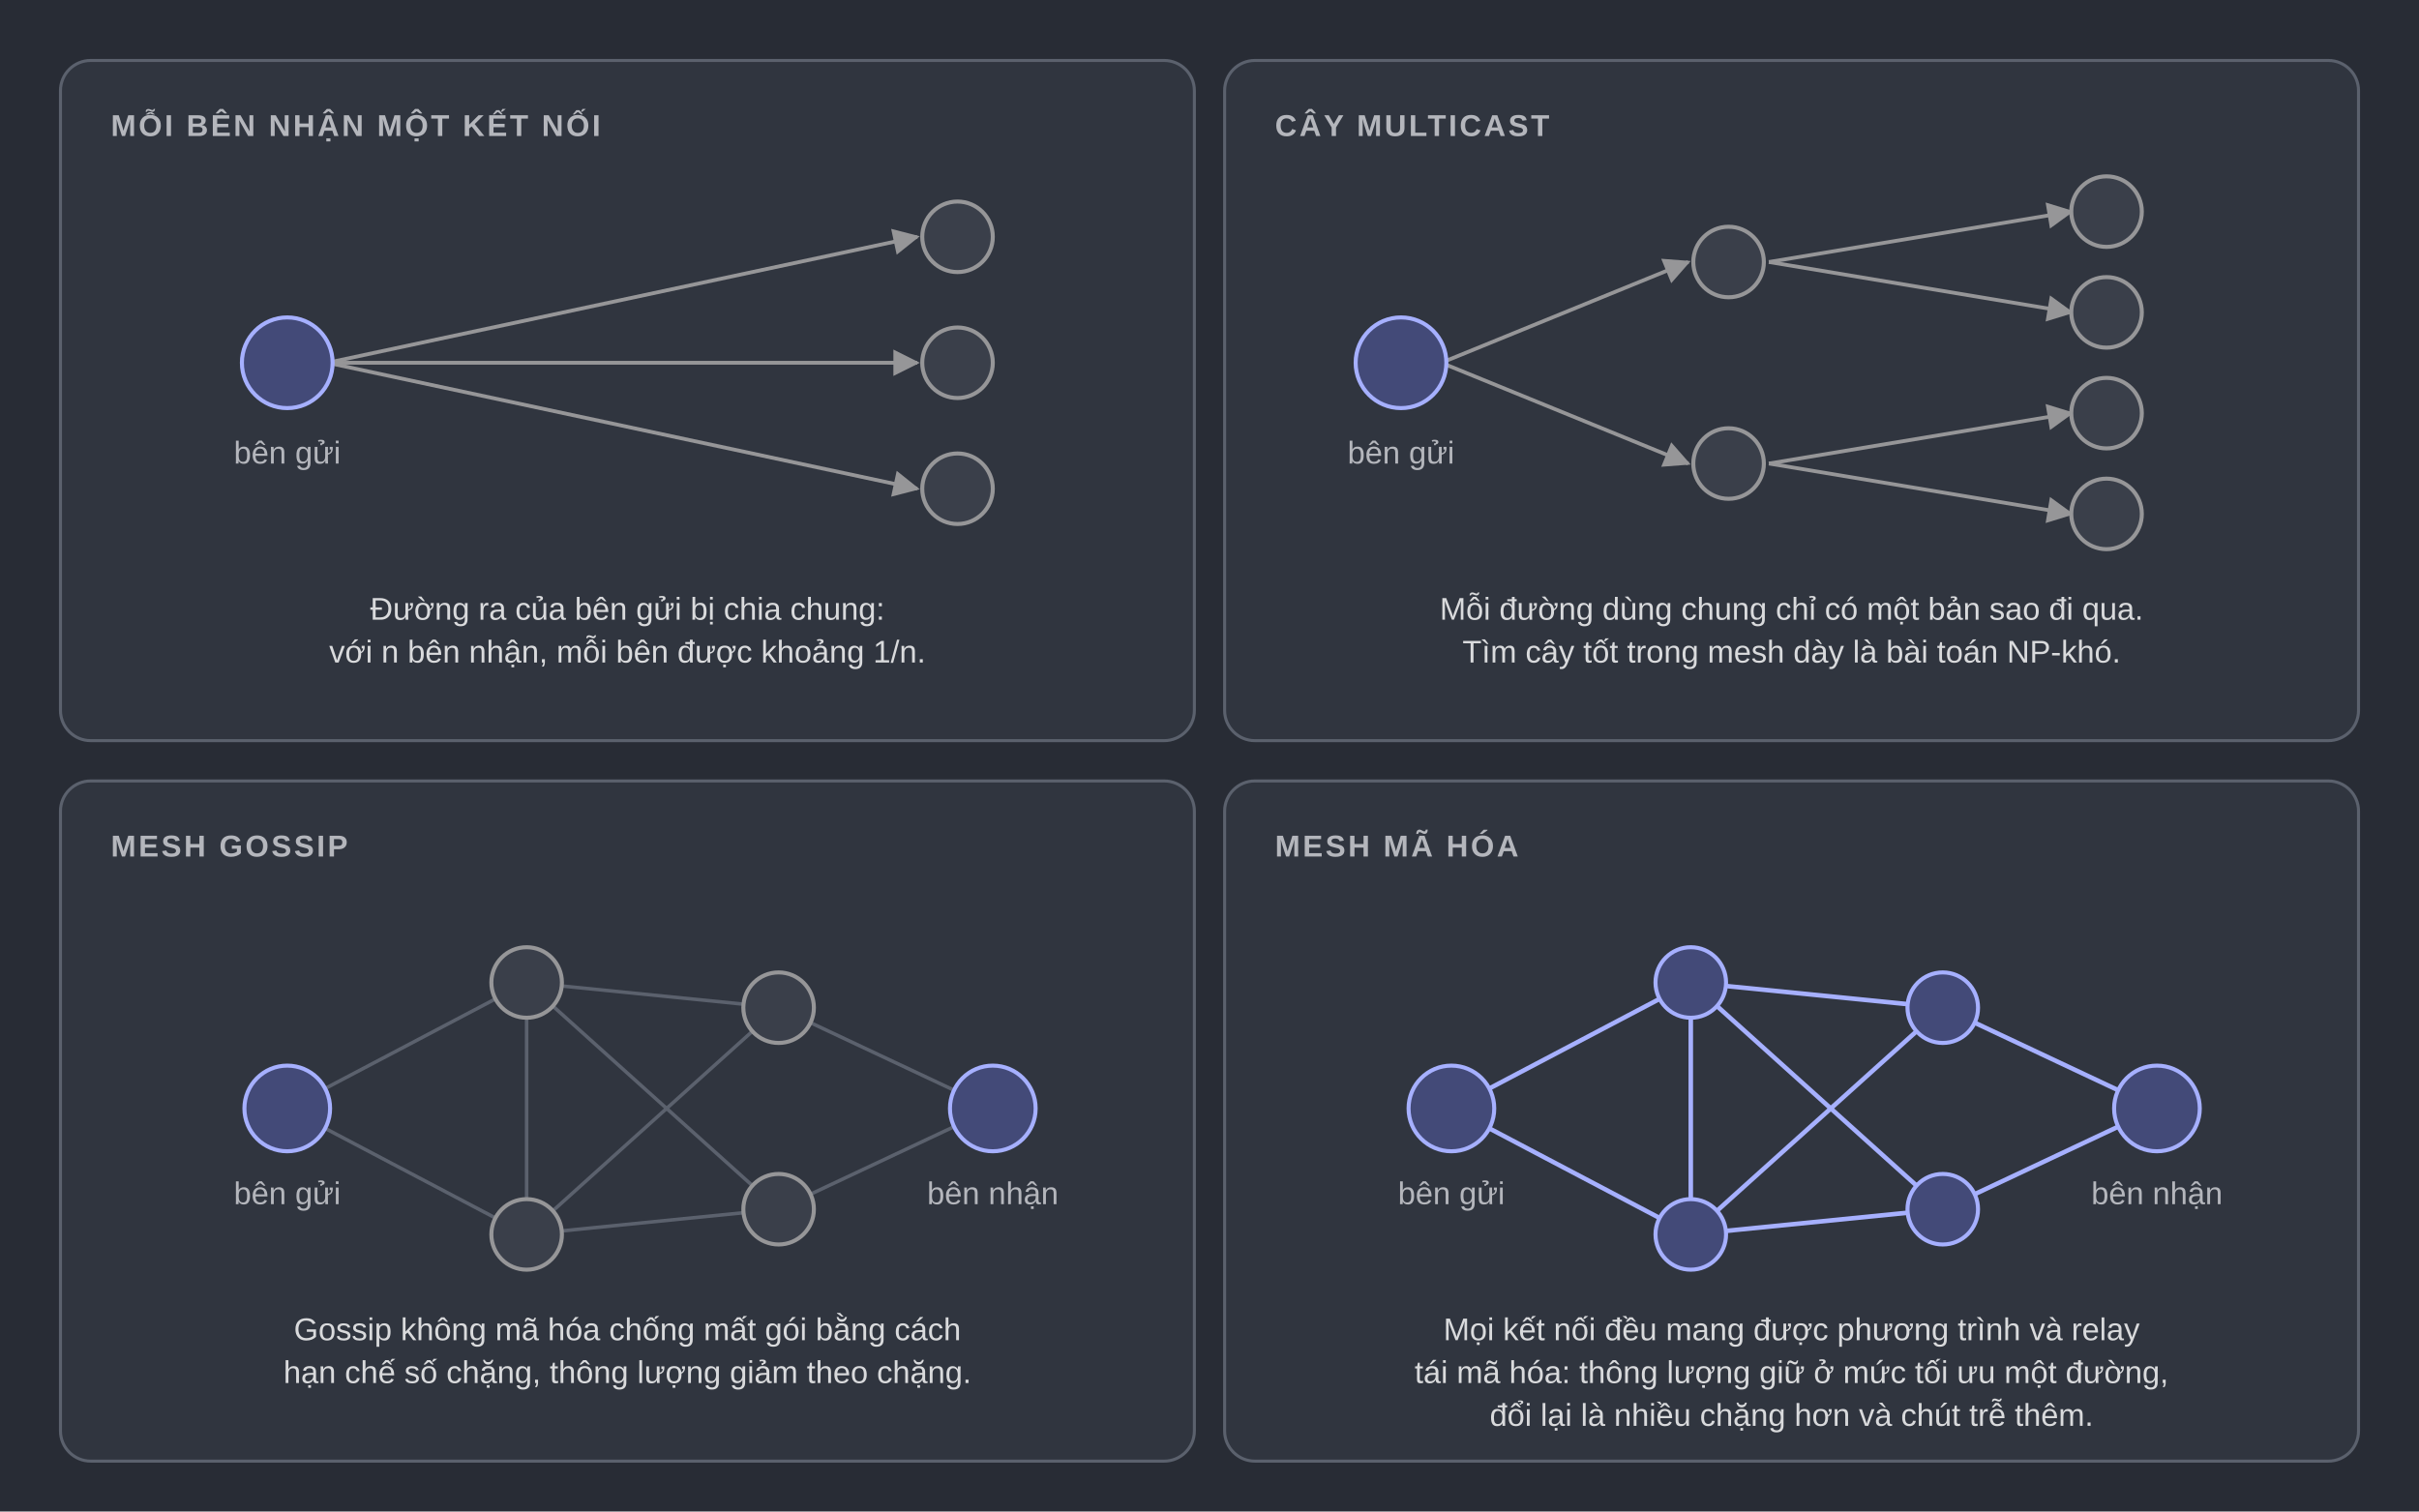
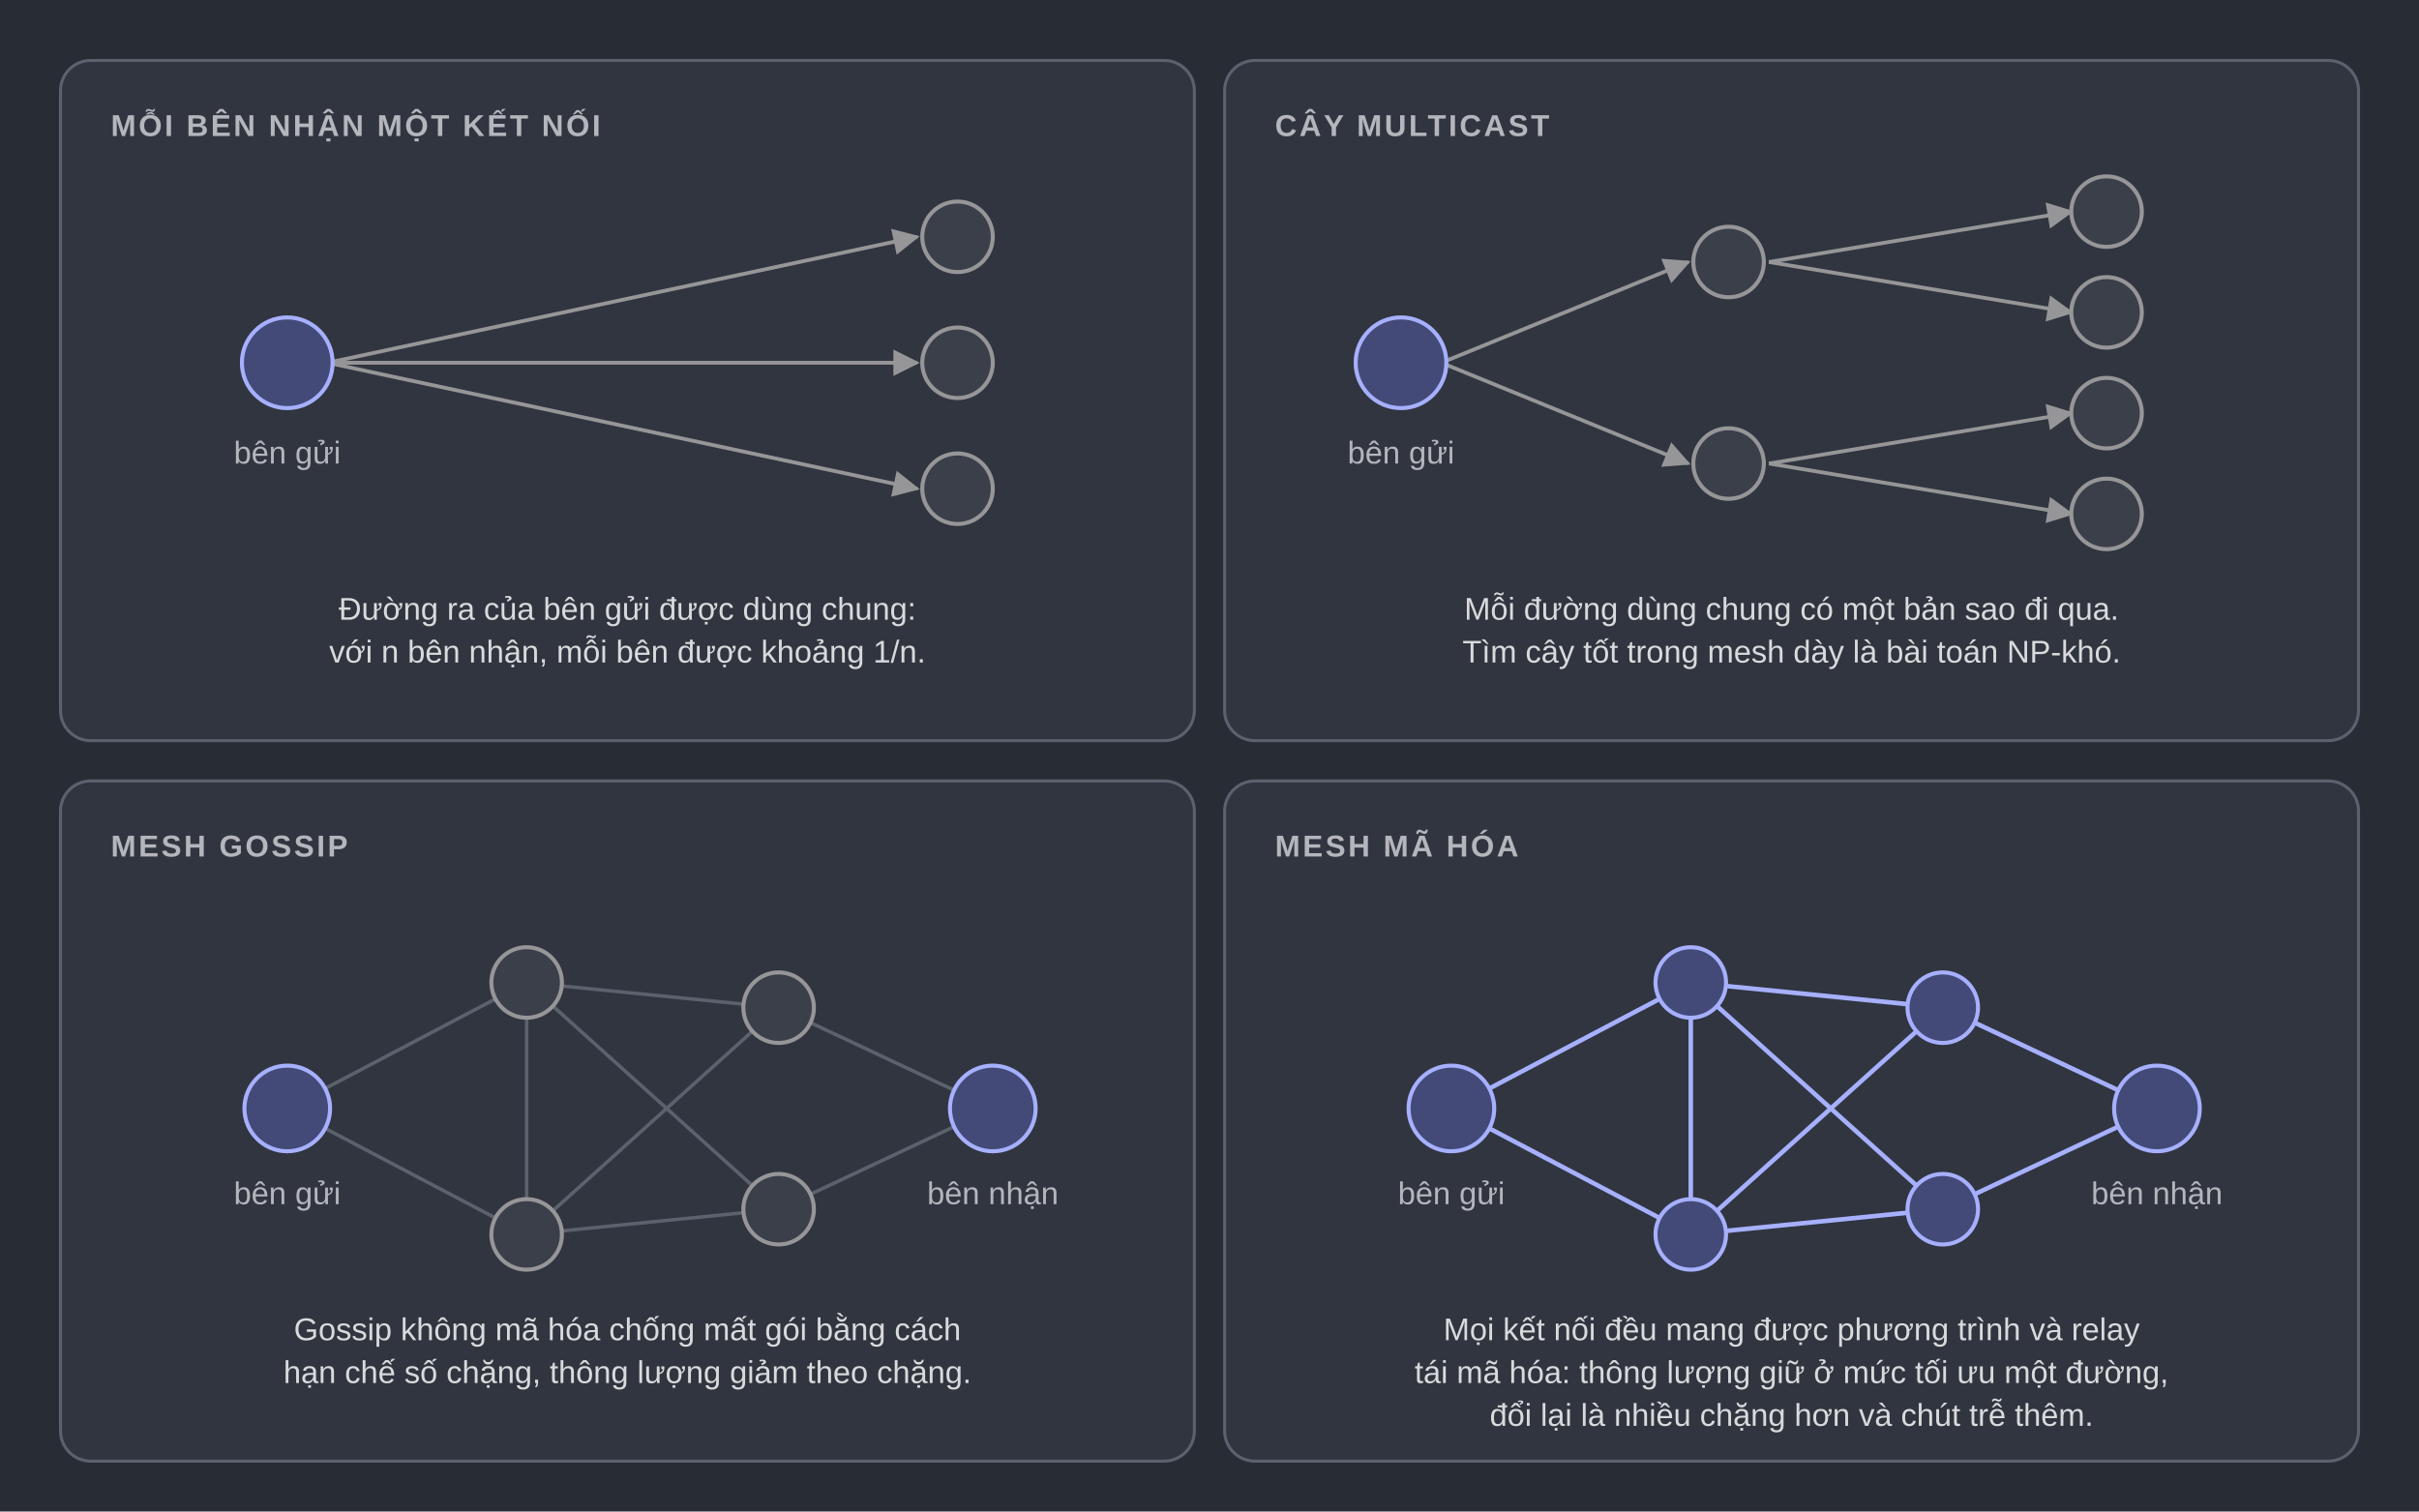
<svg xmlns="http://www.w3.org/2000/svg" viewBox="0 0 960 600" font-family="Helvetica Neue, Arial, sans-serif">
  <defs>
    <marker id="a" viewBox="0 0 10 10" refX="9" refY="5" markerWidth="7" markerHeight="7" orient="auto-start-reverse">
      <path d="M0 0L10 5L0 10z" fill="#969698" />
    </marker>
    <marker id="aw" viewBox="0 0 10 10" refX="9" refY="5" markerWidth="7" markerHeight="7" orient="auto-start-reverse">
      <path d="M0 0L10 5L0 10z" fill="#E3C27A" />
    </marker>
    <marker id="al" viewBox="0 0 10 10" refX="9" refY="5" markerWidth="7" markerHeight="7" orient="auto-start-reverse">
      <path d="M0 0L10 5L0 10z" fill="#A6B0FF" />
    </marker>
    <marker id="ab" viewBox="0 0 10 10" refX="9" refY="5" markerWidth="7" markerHeight="7" orient="auto-start-reverse">
      <path d="M0 0L10 5L0 10z" fill="#93C3EA" />
    </marker>
  </defs>
  <rect width="960" height="600" fill="#282C35" />
  <rect x="24" y="24" width="450" height="270" rx="12" fill="#30353F" stroke="#5B616D" stroke-width="1.2" />
  <text x="44" y="54" fill="#B4B6BC" font-size="12" font-weight="600" text-anchor="start" letter-spacing="1">MỖI BÊN NHẬN MỘT KẾT NỐI</text>
-   <text x="249" y="246" fill="#D9DADC" font-size="12.5" font-weight="400" text-anchor="middle">Đường ra của bên gửi bị chia chung:</text>
+   <text x="249" y="246" fill="#D9DADC" font-size="12.5" font-weight="400" text-anchor="middle">Đường ra của bên gửi được dùng chung:</text>
  <text x="249" y="263" fill="#D9DADC" font-size="12.5" font-weight="400" text-anchor="middle">với n bên nhận, mỗi bên được khoảng 1/n.</text>
  <line x1="130" y1="144" x2="364" y2="94" stroke="#969698" stroke-width="1.5" marker-end="url(#a)" />
  <circle cx="380" cy="94" r="14" fill="#3A3F4A" stroke="#969698" stroke-width="1.6" />
  <line x1="130" y1="144" x2="364" y2="144" stroke="#969698" stroke-width="1.5" marker-end="url(#a)" />
  <circle cx="380" cy="144" r="14" fill="#3A3F4A" stroke="#969698" stroke-width="1.6" />
  <line x1="130" y1="144" x2="364" y2="194" stroke="#969698" stroke-width="1.5" marker-end="url(#a)" />
  <circle cx="380" cy="194" r="14" fill="#3A3F4A" stroke="#969698" stroke-width="1.6" />
  <circle cx="114" cy="144" r="18" fill="#434A78" stroke="#A6B0FF" stroke-width="1.6" />
  <text x="114" y="184" fill="#B4B6BC" font-size="12.5" font-weight="400" text-anchor="middle">bên gửi</text>
  <rect x="486" y="24" width="450" height="270" rx="12" fill="#30353F" stroke="#5B616D" stroke-width="1.2" />
  <text x="506" y="54" fill="#B4B6BC" font-size="12" font-weight="600" text-anchor="start" letter-spacing="1">CÂY MULTICAST</text>
-   <text x="711" y="246" fill="#D9DADC" font-size="12.5" font-weight="400" text-anchor="middle">Mỗi đường dùng chung chỉ có một bản sao đi qua.</text>
+   <text x="711" y="246" fill="#D9DADC" font-size="12.5" font-weight="400" text-anchor="middle">Mỗi đường dùng chung có một bản sao đi qua.</text>
  <text x="711" y="263" fill="#D9DADC" font-size="12.5" font-weight="400" text-anchor="middle">Tìm cây tốt trong mesh dày là bài toán NP-khó.</text>
  <line x1="572" y1="144" x2="670" y2="104" stroke="#969698" stroke-width="1.5" marker-end="url(#a)" />
  <circle cx="686" cy="104" r="14" fill="#3A3F4A" stroke="#969698" stroke-width="1.6" />
  <line x1="572" y1="144" x2="670" y2="184" stroke="#969698" stroke-width="1.5" marker-end="url(#a)" />
  <circle cx="686" cy="184" r="14" fill="#3A3F4A" stroke="#969698" stroke-width="1.6" />
  <line x1="702" y1="104" x2="822" y2="84" stroke="#969698" stroke-width="1.5" marker-end="url(#a)" />
  <circle cx="836" cy="84" r="14" fill="#3A3F4A" stroke="#969698" stroke-width="1.6" />
  <line x1="702" y1="104" x2="822" y2="124" stroke="#969698" stroke-width="1.5" marker-end="url(#a)" />
  <circle cx="836" cy="124" r="14" fill="#3A3F4A" stroke="#969698" stroke-width="1.6" />
  <line x1="702" y1="184" x2="822" y2="164" stroke="#969698" stroke-width="1.5" marker-end="url(#a)" />
  <circle cx="836" cy="164" r="14" fill="#3A3F4A" stroke="#969698" stroke-width="1.6" />
  <line x1="702" y1="184" x2="822" y2="204" stroke="#969698" stroke-width="1.5" marker-end="url(#a)" />
  <circle cx="836" cy="204" r="14" fill="#3A3F4A" stroke="#969698" stroke-width="1.6" />
  <circle cx="556" cy="144" r="18" fill="#434A78" stroke="#A6B0FF" stroke-width="1.6" />
  <text x="556" y="184" fill="#B4B6BC" font-size="12.5" font-weight="400" text-anchor="middle">bên gửi</text>
  <rect x="24" y="310" width="450" height="270" rx="12" fill="#30353F" stroke="#5B616D" stroke-width="1.2" />
  <text x="44" y="340" fill="#B4B6BC" font-size="12" font-weight="600" text-anchor="start" letter-spacing="1">MESH GOSSIP</text>
  <text x="249" y="532" fill="#D9DADC" font-size="12.5" font-weight="400" text-anchor="middle">Gossip không mã hóa chống mất gói bằng cách</text>
  <text x="249" y="549" fill="#D9DADC" font-size="12.5" font-weight="400" text-anchor="middle">hạn chế số chặng, thông lượng giảm theo chặng.</text>
  <line x1="114" y1="440" x2="209" y2="390" stroke="#5B616D" stroke-width="1.4" />
  <line x1="114" y1="440" x2="209" y2="490" stroke="#5B616D" stroke-width="1.4" />
  <line x1="209" y1="390" x2="209" y2="490" stroke="#5B616D" stroke-width="1.4" />
  <line x1="209" y1="390" x2="309" y2="400" stroke="#5B616D" stroke-width="1.4" />
  <line x1="209" y1="390" x2="309" y2="480" stroke="#5B616D" stroke-width="1.4" />
  <line x1="209" y1="490" x2="309" y2="400" stroke="#5B616D" stroke-width="1.4" />
  <line x1="209" y1="490" x2="309" y2="480" stroke="#5B616D" stroke-width="1.4" />
  <line x1="309" y1="400" x2="394" y2="440" stroke="#5B616D" stroke-width="1.4" />
  <line x1="309" y1="480" x2="394" y2="440" stroke="#5B616D" stroke-width="1.4" />
  <circle cx="114" cy="440" r="17" fill="#434A78" stroke="#A6B0FF" stroke-width="1.6" />
  <circle cx="209" cy="390" r="14" fill="#3A3F4A" stroke="#969698" stroke-width="1.6" />
  <circle cx="209" cy="490" r="14" fill="#3A3F4A" stroke="#969698" stroke-width="1.6" />
  <circle cx="309" cy="400" r="14" fill="#3A3F4A" stroke="#969698" stroke-width="1.6" />
  <circle cx="309" cy="480" r="14" fill="#3A3F4A" stroke="#969698" stroke-width="1.6" />
  <circle cx="394" cy="440" r="17" fill="#434A78" stroke="#A6B0FF" stroke-width="1.6" />
  <text x="114" y="478" fill="#B4B6BC" font-size="12.5" font-weight="400" text-anchor="middle">bên gửi</text>
  <text x="394" y="478" fill="#B4B6BC" font-size="12.5" font-weight="400" text-anchor="middle">bên nhận</text>
  <rect x="486" y="310" width="450" height="270" rx="12" fill="#30353F" stroke="#5B616D" stroke-width="1.2" />
  <text x="506" y="340" fill="#B4B6BC" font-size="12" font-weight="600" text-anchor="start" letter-spacing="1">MESH MÃ HÓA</text>
  <text x="711" y="532" fill="#D9DADC" font-size="12.5" font-weight="400" text-anchor="middle">Mọi kết nối đều mang được phương trình và relay</text>
  <text x="711" y="549" fill="#D9DADC" font-size="12.5" font-weight="400" text-anchor="middle">tái mã hóa: thông lượng giữ ở mức tối ưu một đường,</text>
  <text x="711" y="566" fill="#D9DADC" font-size="12.5" font-weight="400" text-anchor="middle">đổi lại là nhiều chặng hơn và chút trễ thêm.</text>
  <line x1="576" y1="440" x2="671" y2="390" stroke="#A6B0FF" stroke-width="1.8" />
  <line x1="576" y1="440" x2="671" y2="490" stroke="#A6B0FF" stroke-width="1.8" />
  <line x1="671" y1="390" x2="671" y2="490" stroke="#A6B0FF" stroke-width="1.8" />
  <line x1="671" y1="390" x2="771" y2="400" stroke="#A6B0FF" stroke-width="1.8" />
  <line x1="671" y1="390" x2="771" y2="480" stroke="#A6B0FF" stroke-width="1.8" />
  <line x1="671" y1="490" x2="771" y2="400" stroke="#A6B0FF" stroke-width="1.8" />
  <line x1="671" y1="490" x2="771" y2="480" stroke="#A6B0FF" stroke-width="1.8" />
  <line x1="771" y1="400" x2="856" y2="440" stroke="#A6B0FF" stroke-width="1.8" />
  <line x1="771" y1="480" x2="856" y2="440" stroke="#A6B0FF" stroke-width="1.8" />
  <circle cx="576" cy="440" r="17" fill="#434A78" stroke="#A6B0FF" stroke-width="1.6" />
  <circle cx="671" cy="390" r="14" fill="#434A78" stroke="#A6B0FF" stroke-width="1.6" />
  <circle cx="671" cy="490" r="14" fill="#434A78" stroke="#A6B0FF" stroke-width="1.6" />
  <circle cx="771" cy="400" r="14" fill="#434A78" stroke="#A6B0FF" stroke-width="1.6" />
  <circle cx="771" cy="480" r="14" fill="#434A78" stroke="#A6B0FF" stroke-width="1.6" />
  <circle cx="856" cy="440" r="17" fill="#434A78" stroke="#A6B0FF" stroke-width="1.6" />
  <text x="576" y="478" fill="#B4B6BC" font-size="12.5" font-weight="400" text-anchor="middle">bên gửi</text>
  <text x="856" y="478" fill="#B4B6BC" font-size="12.5" font-weight="400" text-anchor="middle">bên nhận</text>
</svg>
